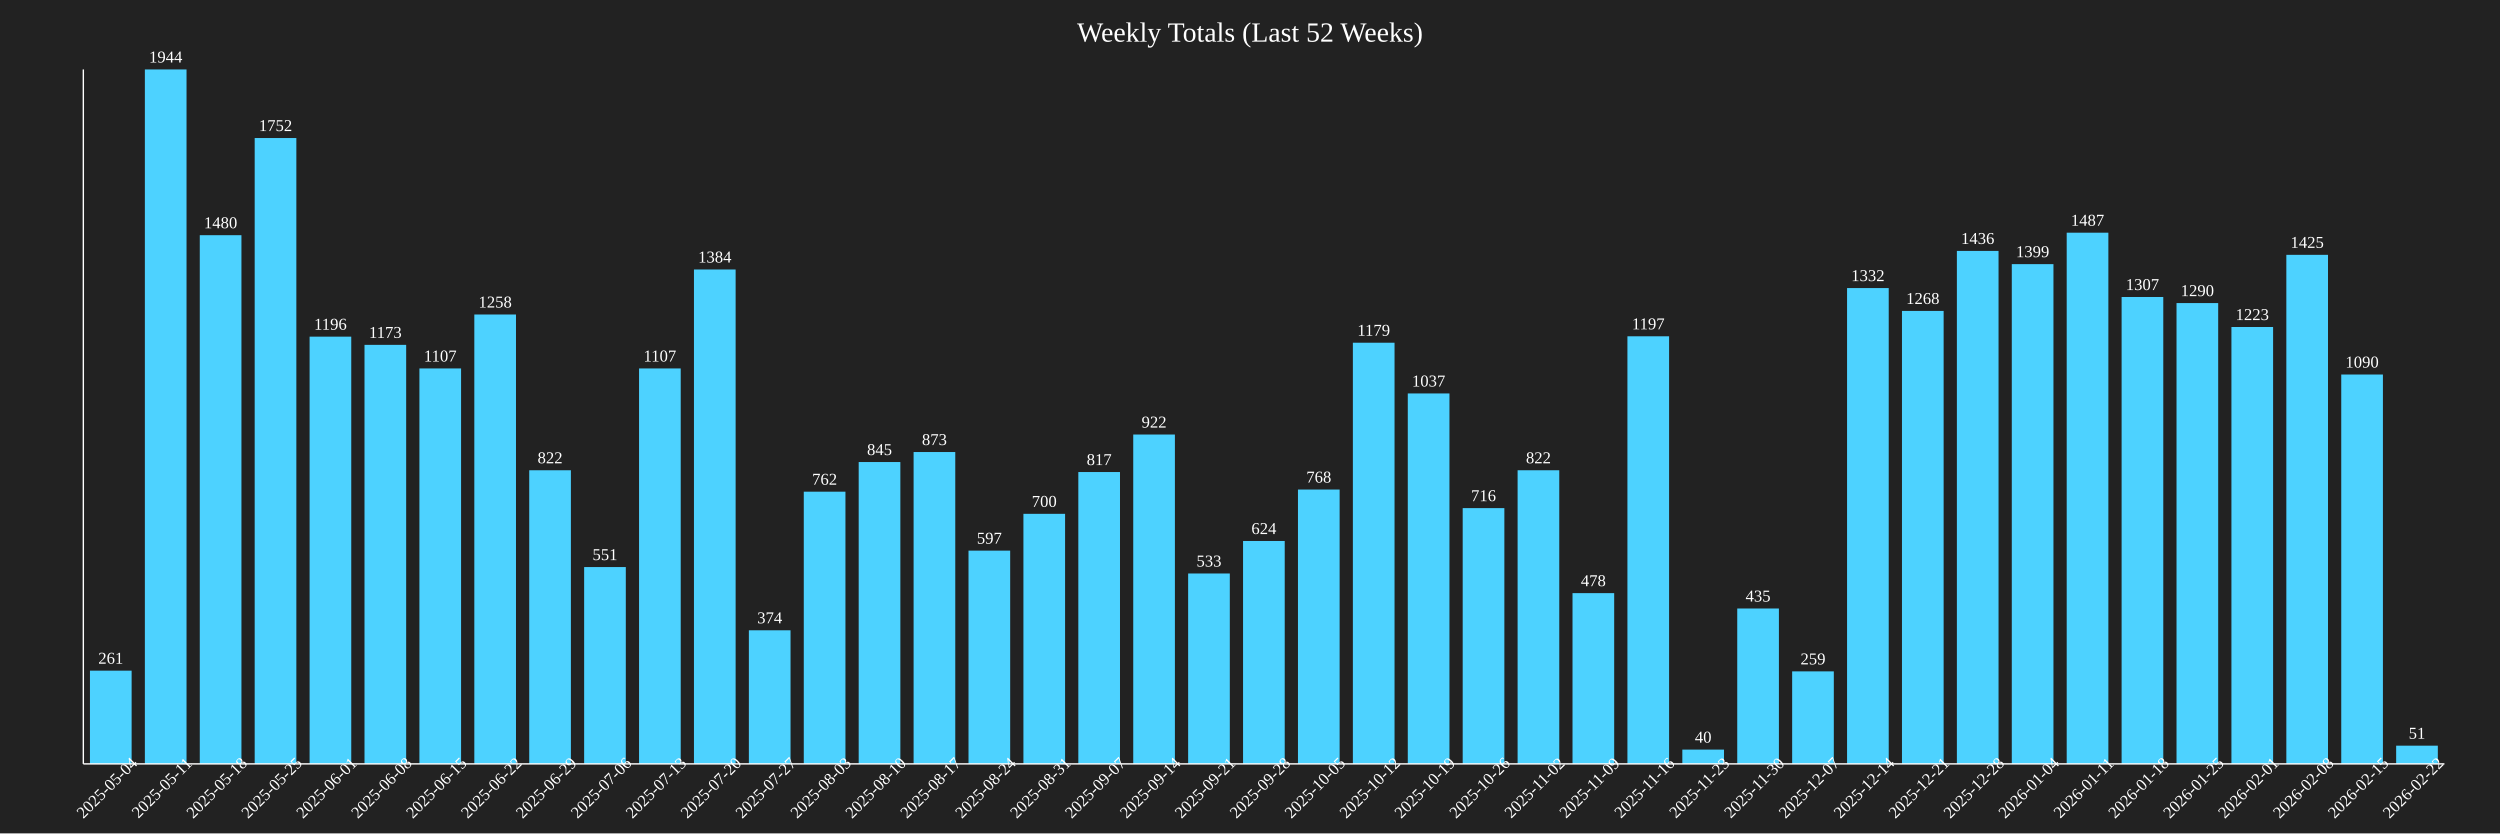
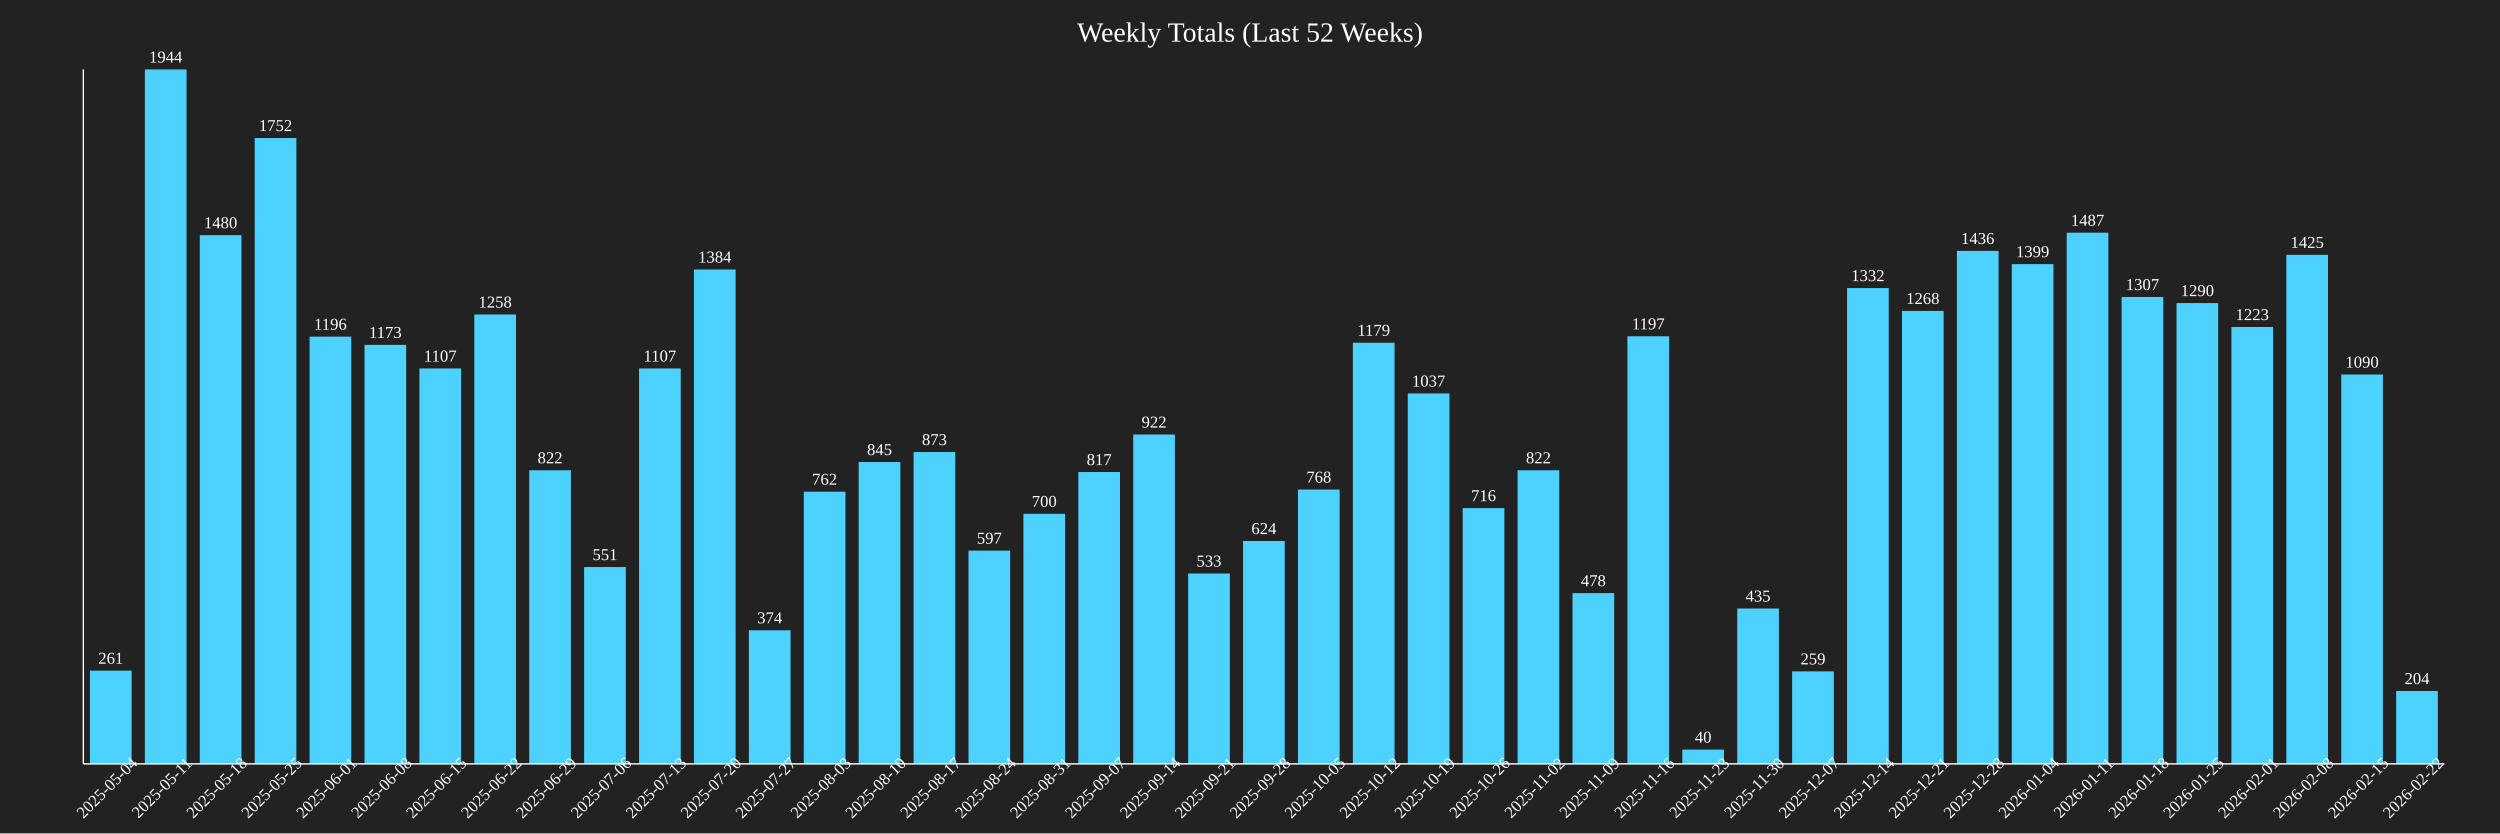
<svg xmlns="http://www.w3.org/2000/svg" baseProfile="full" height="600" version="1.1" width="1800">
  <defs />
  <rect fill="#222222" height="100%" width="100%" x="0" y="0" />
  <text fill="white" font-size="20" text-anchor="middle" x="900.0" y="30">Weekly Totals (Last 52 Weeks)</text>
  <rect fill="#4DD2FF" height="67.13" width="30" x="64.767" y="482.87" />
  <text fill="white" font-size="12" text-anchor="middle" x="79.767" y="477.87">261</text>
  <text fill="white" font-size="12" text-anchor="middle" transform="rotate(-45,79.76744,570)" x="79.767" y="570">2025-05-04</text>
  <rect fill="#4DD2FF" height="500.0" width="30" x="104.302" y="50.0" />
  <text fill="white" font-size="12" text-anchor="middle" x="119.302" y="45.0">1944</text>
  <text fill="white" font-size="12" text-anchor="middle" transform="rotate(-45,119.3023,570)" x="119.302" y="570">2025-05-11</text>
  <rect fill="#4DD2FF" height="380.658" width="30" x="143.837" y="169.342" />
  <text fill="white" font-size="12" text-anchor="middle" x="158.837" y="164.342">1480</text>
  <text fill="white" font-size="12" text-anchor="middle" transform="rotate(-45,158.8372,570)" x="158.837" y="570">2025-05-18</text>
  <rect fill="#4DD2FF" height="450.617" width="30" x="183.372" y="99.383" />
  <text fill="white" font-size="12" text-anchor="middle" x="198.372" y="94.383">1752</text>
  <text fill="white" font-size="12" text-anchor="middle" transform="rotate(-45,198.3721,570)" x="198.372" y="570">2025-05-25</text>
  <rect fill="#4DD2FF" height="307.613" width="30" x="222.907" y="242.387" />
  <text fill="white" font-size="12" text-anchor="middle" x="237.907" y="237.387">1196</text>
  <text fill="white" font-size="12" text-anchor="middle" transform="rotate(-45,237.907,570)" x="237.907" y="570">2025-06-01</text>
  <rect fill="#4DD2FF" height="301.698" width="30" x="262.442" y="248.302" />
  <text fill="white" font-size="12" text-anchor="middle" x="277.442" y="243.302">1173</text>
  <text fill="white" font-size="12" text-anchor="middle" transform="rotate(-45,277.4419,570)" x="277.442" y="570">2025-06-08</text>
  <rect fill="#4DD2FF" height="284.722" width="30" x="301.977" y="265.278" />
  <text fill="white" font-size="12" text-anchor="middle" x="316.977" y="260.278">1107</text>
  <text fill="white" font-size="12" text-anchor="middle" transform="rotate(-45,316.9767,570)" x="316.977" y="570">2025-06-15</text>
  <rect fill="#4DD2FF" height="323.56" width="30" x="341.512" y="226.44" />
  <text fill="white" font-size="12" text-anchor="middle" x="356.512" y="221.44">1258</text>
  <text fill="white" font-size="12" text-anchor="middle" transform="rotate(-45,356.5116,570)" x="356.512" y="570">2025-06-22</text>
  <rect fill="#4DD2FF" height="211.42" width="30" x="381.047" y="338.58" />
  <text fill="white" font-size="12" text-anchor="middle" x="396.047" y="333.58">822</text>
  <text fill="white" font-size="12" text-anchor="middle" transform="rotate(-45,396.0465,570)" x="396.047" y="570">2025-06-29</text>
  <rect fill="#4DD2FF" height="141.718" width="30" x="420.581" y="408.282" />
  <text fill="white" font-size="12" text-anchor="middle" x="435.581" y="403.282">551</text>
  <text fill="white" font-size="12" text-anchor="middle" transform="rotate(-45,435.5814,570)" x="435.581" y="570">2025-07-06</text>
  <rect fill="#4DD2FF" height="284.722" width="30" x="460.116" y="265.278" />
  <text fill="white" font-size="12" text-anchor="middle" x="475.116" y="260.278">1107</text>
  <text fill="white" font-size="12" text-anchor="middle" transform="rotate(-45,475.1163,570)" x="475.116" y="570">2025-07-13</text>
  <rect fill="#4DD2FF" height="355.967" width="30" x="499.651" y="194.033" />
  <text fill="white" font-size="12" text-anchor="middle" x="514.651" y="189.033">1384</text>
  <text fill="white" font-size="12" text-anchor="middle" transform="rotate(-45,514.6512,570)" x="514.651" y="570">2025-07-20</text>
  <rect fill="#4DD2FF" height="96.193" width="30" x="539.186" y="453.807" />
  <text fill="white" font-size="12" text-anchor="middle" x="554.186" y="448.807">374</text>
  <text fill="white" font-size="12" text-anchor="middle" transform="rotate(-45,554.186,570)" x="554.186" y="570">2025-07-27</text>
  <rect fill="#4DD2FF" height="195.988" width="30" x="578.721" y="354.012" />
  <text fill="white" font-size="12" text-anchor="middle" x="593.721" y="349.012">762</text>
  <text fill="white" font-size="12" text-anchor="middle" transform="rotate(-45,593.7209,570)" x="593.721" y="570">2025-08-03</text>
  <rect fill="#4DD2FF" height="217.335" width="30" x="618.256" y="332.665" />
  <text fill="white" font-size="12" text-anchor="middle" x="633.256" y="327.665">845</text>
  <text fill="white" font-size="12" text-anchor="middle" transform="rotate(-45,633.2558,570)" x="633.256" y="570">2025-08-10</text>
  <rect fill="#4DD2FF" height="224.537" width="30" x="657.791" y="325.463" />
  <text fill="white" font-size="12" text-anchor="middle" x="672.791" y="320.463">873</text>
  <text fill="white" font-size="12" text-anchor="middle" transform="rotate(-45,672.7907,570)" x="672.791" y="570">2025-08-17</text>
  <rect fill="#4DD2FF" height="153.549" width="30" x="697.326" y="396.451" />
  <text fill="white" font-size="12" text-anchor="middle" x="712.326" y="391.451">597</text>
  <text fill="white" font-size="12" text-anchor="middle" transform="rotate(-45,712.3256,570)" x="712.326" y="570">2025-08-24</text>
  <rect fill="#4DD2FF" height="180.041" width="30" x="736.86" y="369.959" />
  <text fill="white" font-size="12" text-anchor="middle" x="751.86" y="364.959">700</text>
  <text fill="white" font-size="12" text-anchor="middle" transform="rotate(-45,751.8605,570)" x="751.86" y="570">2025-08-31</text>
  <rect fill="#4DD2FF" height="210.134" width="30" x="776.395" y="339.866" />
  <text fill="white" font-size="12" text-anchor="middle" x="791.395" y="334.866">817</text>
  <text fill="white" font-size="12" text-anchor="middle" transform="rotate(-45,791.3953,570)" x="791.395" y="570">2025-09-07</text>
  <rect fill="#4DD2FF" height="237.14" width="30" x="815.93" y="312.86" />
  <text fill="white" font-size="12" text-anchor="middle" x="830.93" y="307.86">922</text>
  <text fill="white" font-size="12" text-anchor="middle" transform="rotate(-45,830.9302,570)" x="830.93" y="570">2025-09-14</text>
  <rect fill="#4DD2FF" height="137.088" width="30" x="855.465" y="412.912" />
  <text fill="white" font-size="12" text-anchor="middle" x="870.465" y="407.912">533</text>
  <text fill="white" font-size="12" text-anchor="middle" transform="rotate(-45,870.4651,570)" x="870.465" y="570">2025-09-21</text>
  <rect fill="#4DD2FF" height="160.494" width="30" x="895.0" y="389.506" />
  <text fill="white" font-size="12" text-anchor="middle" x="910.0" y="384.506">624</text>
  <text fill="white" font-size="12" text-anchor="middle" transform="rotate(-45,910.0,570)" x="910.0" y="570">2025-09-28</text>
  <rect fill="#4DD2FF" height="197.531" width="30" x="934.535" y="352.469" />
  <text fill="white" font-size="12" text-anchor="middle" x="949.535" y="347.469">768</text>
  <text fill="white" font-size="12" text-anchor="middle" transform="rotate(-45,949.5349,570)" x="949.535" y="570">2025-10-05</text>
  <rect fill="#4DD2FF" height="303.241" width="30" x="974.07" y="246.759" />
  <text fill="white" font-size="12" text-anchor="middle" x="989.07" y="241.759">1179</text>
  <text fill="white" font-size="12" text-anchor="middle" transform="rotate(-45,989.0698,570)" x="989.07" y="570">2025-10-12</text>
  <rect fill="#4DD2FF" height="266.718" width="30" x="1013.605" y="283.282" />
  <text fill="white" font-size="12" text-anchor="middle" x="1028.605" y="278.282">1037</text>
  <text fill="white" font-size="12" text-anchor="middle" transform="rotate(-45,1028.605,570)" x="1028.605" y="570">2025-10-19</text>
  <rect fill="#4DD2FF" height="184.156" width="30" x="1053.14" y="365.844" />
  <text fill="white" font-size="12" text-anchor="middle" x="1068.14" y="360.844">716</text>
  <text fill="white" font-size="12" text-anchor="middle" transform="rotate(-45,1068.14,570)" x="1068.14" y="570">2025-10-26</text>
  <rect fill="#4DD2FF" height="211.42" width="30" x="1092.674" y="338.58" />
  <text fill="white" font-size="12" text-anchor="middle" x="1107.674" y="333.58">822</text>
  <text fill="white" font-size="12" text-anchor="middle" transform="rotate(-45,1107.674,570)" x="1107.674" y="570">2025-11-02</text>
  <rect fill="#4DD2FF" height="122.942" width="30" x="1132.209" y="427.058" />
  <text fill="white" font-size="12" text-anchor="middle" x="1147.209" y="422.058">478</text>
  <text fill="white" font-size="12" text-anchor="middle" transform="rotate(-45,1147.209,570)" x="1147.209" y="570">2025-11-09</text>
  <rect fill="#4DD2FF" height="307.87" width="30" x="1171.744" y="242.13" />
  <text fill="white" font-size="12" text-anchor="middle" x="1186.744" y="237.13">1197</text>
  <text fill="white" font-size="12" text-anchor="middle" transform="rotate(-45,1186.744,570)" x="1186.744" y="570">2025-11-16</text>
  <rect fill="#4DD2FF" height="10.288" width="30" x="1211.279" y="539.712" />
  <text fill="white" font-size="12" text-anchor="middle" x="1226.279" y="534.712">40</text>
  <text fill="white" font-size="12" text-anchor="middle" transform="rotate(-45,1226.279,570)" x="1226.279" y="570">2025-11-23</text>
  <rect fill="#4DD2FF" height="111.883" width="30" x="1250.814" y="438.117" />
  <text fill="white" font-size="12" text-anchor="middle" x="1265.814" y="433.117">435</text>
  <text fill="white" font-size="12" text-anchor="middle" transform="rotate(-45,1265.814,570)" x="1265.814" y="570">2025-11-30</text>
  <rect fill="#4DD2FF" height="66.615" width="30" x="1290.349" y="483.385" />
  <text fill="white" font-size="12" text-anchor="middle" x="1305.349" y="478.385">259</text>
  <text fill="white" font-size="12" text-anchor="middle" transform="rotate(-45,1305.349,570)" x="1305.349" y="570">2025-12-07</text>
  <rect fill="#4DD2FF" height="342.593" width="30" x="1329.884" y="207.407" />
  <text fill="white" font-size="12" text-anchor="middle" x="1344.884" y="202.407">1332</text>
  <text fill="white" font-size="12" text-anchor="middle" transform="rotate(-45,1344.884,570)" x="1344.884" y="570">2025-12-14</text>
  <rect fill="#4DD2FF" height="326.132" width="30" x="1369.419" y="223.868" />
  <text fill="white" font-size="12" text-anchor="middle" x="1384.419" y="218.868">1268</text>
  <text fill="white" font-size="12" text-anchor="middle" transform="rotate(-45,1384.419,570)" x="1384.419" y="570">2025-12-21</text>
  <rect fill="#4DD2FF" height="369.342" width="30" x="1408.953" y="180.658" />
  <text fill="white" font-size="12" text-anchor="middle" x="1423.953" y="175.658">1436</text>
  <text fill="white" font-size="12" text-anchor="middle" transform="rotate(-45,1423.953,570)" x="1423.953" y="570">2025-12-28</text>
  <rect fill="#4DD2FF" height="359.825" width="30" x="1448.488" y="190.175" />
  <text fill="white" font-size="12" text-anchor="middle" x="1463.488" y="185.175">1399</text>
  <text fill="white" font-size="12" text-anchor="middle" transform="rotate(-45,1463.488,570)" x="1463.488" y="570">2026-01-04</text>
  <rect fill="#4DD2FF" height="382.459" width="30" x="1488.023" y="167.541" />
  <text fill="white" font-size="12" text-anchor="middle" x="1503.023" y="162.541">1487</text>
  <text fill="white" font-size="12" text-anchor="middle" transform="rotate(-45,1503.023,570)" x="1503.023" y="570">2026-01-11</text>
  <rect fill="#4DD2FF" height="336.163" width="30" x="1527.558" y="213.837" />
  <text fill="white" font-size="12" text-anchor="middle" x="1542.558" y="208.837">1307</text>
  <text fill="white" font-size="12" text-anchor="middle" transform="rotate(-45,1542.558,570)" x="1542.558" y="570">2026-01-18</text>
  <rect fill="#4DD2FF" height="331.79" width="30" x="1567.093" y="218.21" />
  <text fill="white" font-size="12" text-anchor="middle" x="1582.093" y="213.21">1290</text>
  <text fill="white" font-size="12" text-anchor="middle" transform="rotate(-45,1582.093,570)" x="1582.093" y="570">2026-01-25</text>
  <rect fill="#4DD2FF" height="314.558" width="30" x="1606.628" y="235.442" />
  <text fill="white" font-size="12" text-anchor="middle" x="1621.628" y="230.442">1223</text>
  <text fill="white" font-size="12" text-anchor="middle" transform="rotate(-45,1621.628,570)" x="1621.628" y="570">2026-02-01</text>
  <rect fill="#4DD2FF" height="366.512" width="30" x="1646.163" y="183.488" />
  <text fill="white" font-size="12" text-anchor="middle" x="1661.163" y="178.488">1425</text>
  <text fill="white" font-size="12" text-anchor="middle" transform="rotate(-45,1661.163,570)" x="1661.163" y="570">2026-02-08</text>
  <rect fill="#4DD2FF" height="280.35" width="30" x="1685.698" y="269.65" />
  <text fill="white" font-size="12" text-anchor="middle" x="1700.698" y="264.65">1090</text>
  <text fill="white" font-size="12" text-anchor="middle" transform="rotate(-45,1700.698,570)" x="1700.698" y="570">2026-02-15</text>
-   <rect fill="#4DD2FF" height="13.117" width="30" x="1725.233" y="536.883" />
-   <text fill="white" font-size="12" text-anchor="middle" x="1740.233" y="531.883">51</text>
+   <rect fill="#4DD2FF" height="52.469" width="30" x="1725.233" y="497.531" />
+   <text fill="white" font-size="12" text-anchor="middle" x="1740.233" y="492.531">204</text>
  <text fill="white" font-size="12" text-anchor="middle" transform="rotate(-45,1740.233,570)" x="1740.233" y="570">2026-02-22</text>
  <line stroke="white" x1="60" x2="60" y1="50" y2="550" />
  <line stroke="white" x1="60" x2="1760" y1="550" y2="550" />
</svg>
